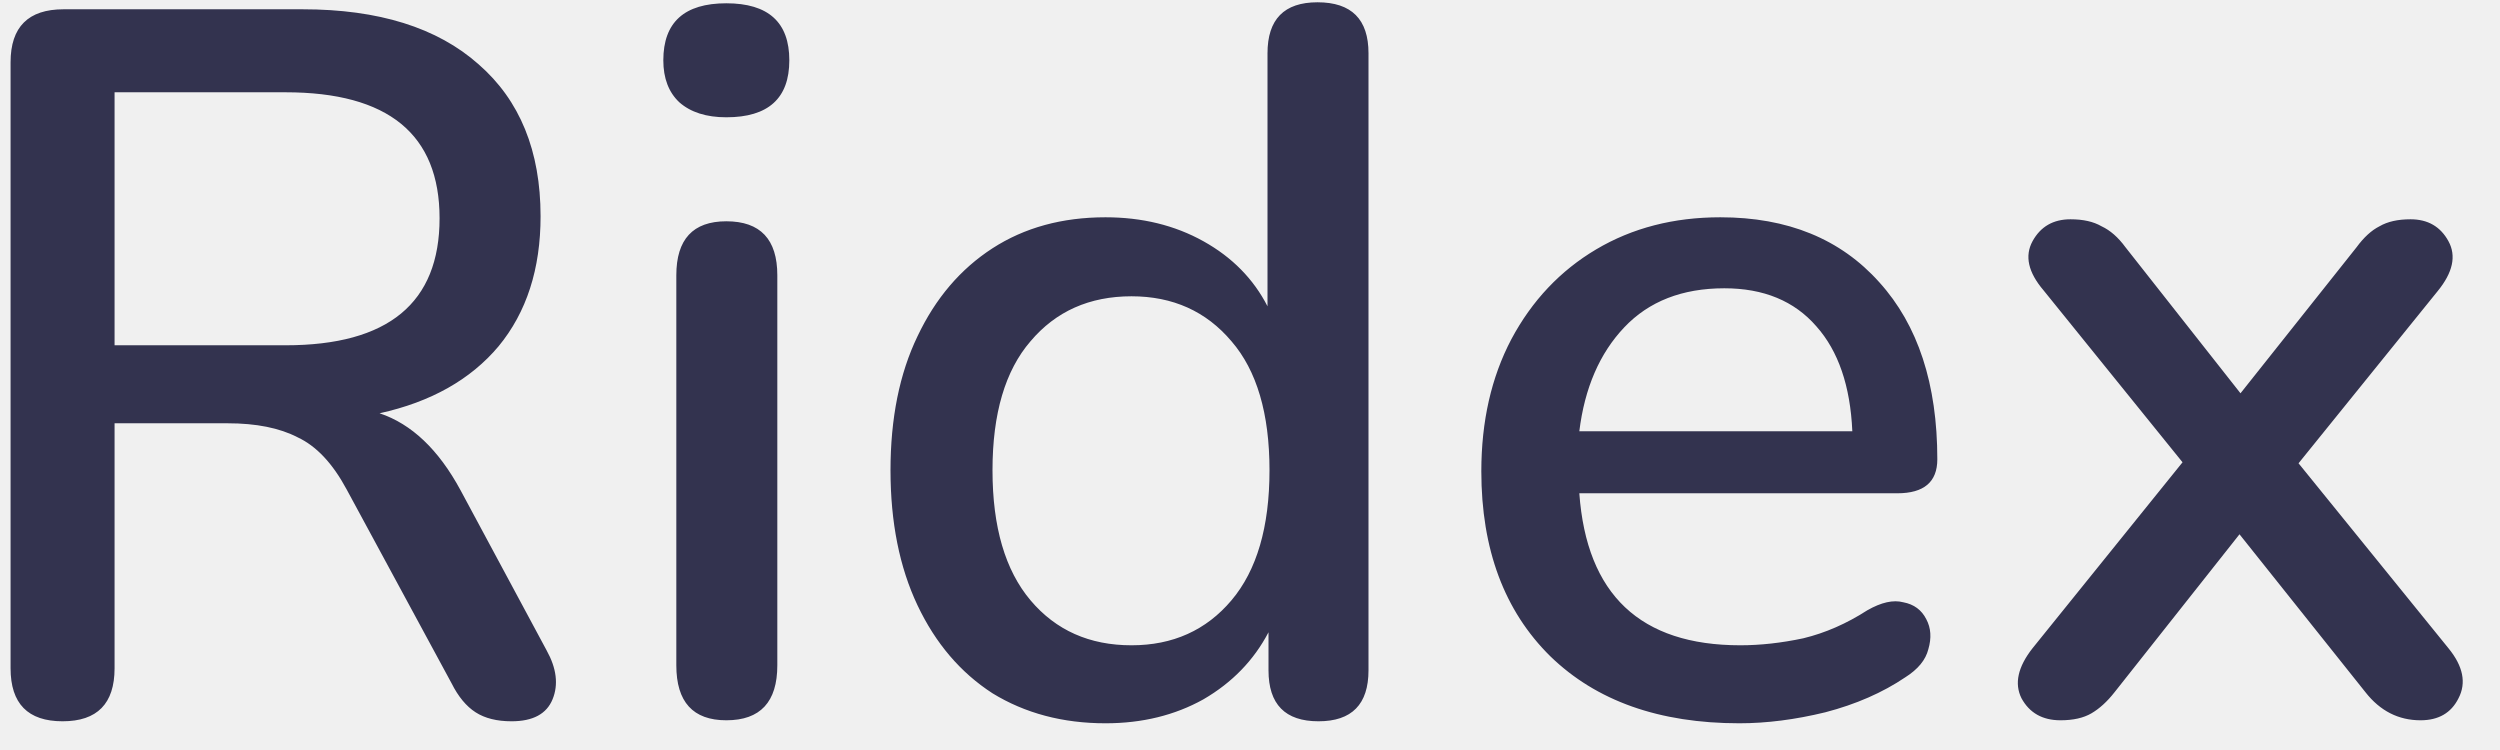
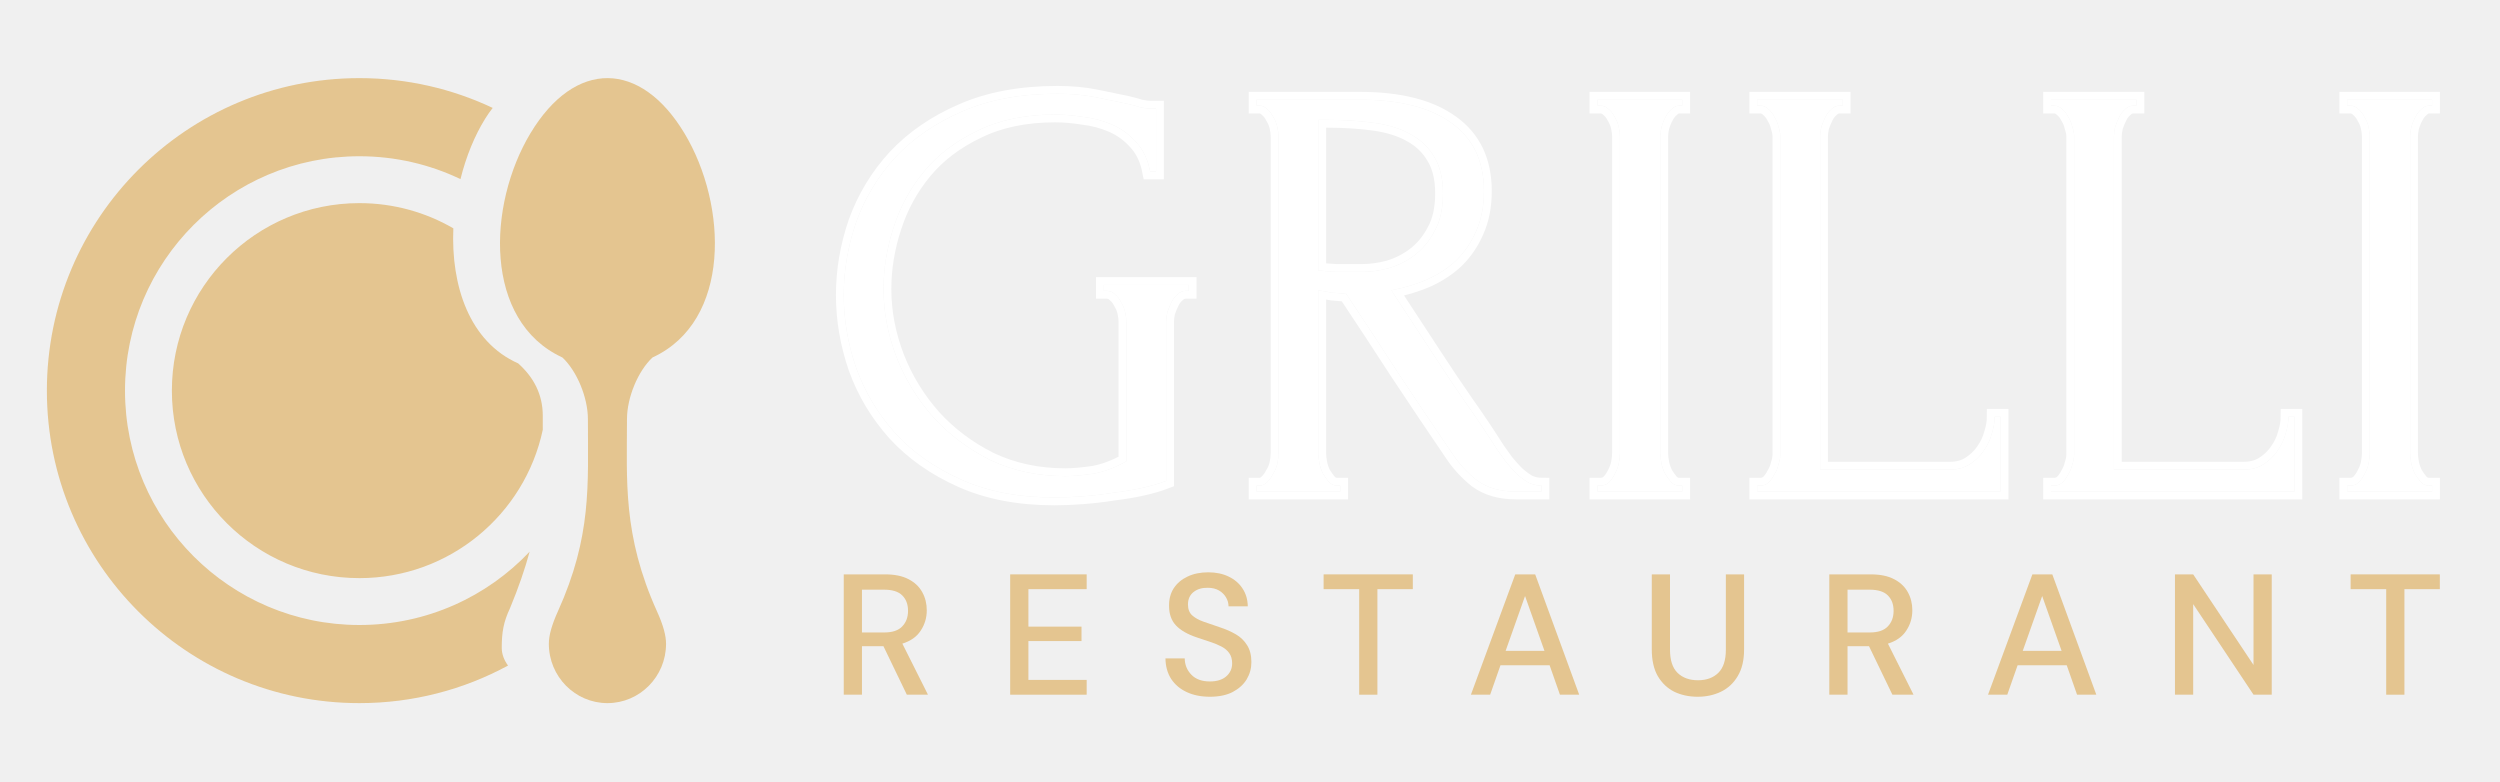
- <svg xmlns="http://www.w3.org/2000/svg" width="70" height="21" viewBox="0 0 70 21" fill="none">
-   <g clip-path="url(#clip0_1_2)">
-     <path d="M1.752 20.196C0.781 20.196 0.296 19.701 0.296 18.712V1.744C0.296 0.755 0.791 0.26 1.78 0.26H8.472C10.6 0.26 12.243 0.773 13.4 1.8C14.557 2.808 15.136 4.227 15.136 6.056C15.136 7.531 14.744 8.744 13.96 9.696C13.176 10.629 12.065 11.255 10.628 11.572C11.524 11.871 12.28 12.589 12.896 13.728L15.304 18.208C15.584 18.712 15.64 19.169 15.472 19.58C15.304 19.991 14.921 20.196 14.324 20.196C13.913 20.196 13.577 20.112 13.316 19.944C13.055 19.776 12.831 19.505 12.644 19.132L9.704 13.7C9.312 12.972 8.855 12.487 8.332 12.244C7.828 11.983 7.175 11.852 6.372 11.852H3.208V18.712C3.208 19.701 2.723 20.196 1.752 20.196ZM3.208 9.668H7.996C10.871 9.668 12.308 8.483 12.308 6.112C12.308 3.76 10.871 2.584 7.996 2.584H3.208V9.668ZM20.337 3.284C19.777 3.284 19.339 3.144 19.021 2.864C18.723 2.584 18.573 2.192 18.573 1.688C18.573 0.624 19.161 0.092 20.337 0.092C21.513 0.092 22.101 0.624 22.101 1.688C22.101 2.752 21.513 3.284 20.337 3.284ZM20.337 20.168C19.404 20.168 18.937 19.655 18.937 18.628V7.708C18.937 6.7 19.404 6.196 20.337 6.196C21.289 6.196 21.765 6.7 21.765 7.708V18.628C21.765 19.655 21.289 20.168 20.337 20.168ZM30.954 20.252C29.759 20.252 28.704 19.972 27.79 19.412C26.894 18.833 26.194 18.012 25.69 16.948C25.186 15.884 24.934 14.624 24.934 13.168C24.934 11.712 25.186 10.461 25.69 9.416C26.194 8.352 26.894 7.531 27.79 6.952C28.686 6.373 29.741 6.084 30.954 6.084C31.98 6.084 32.895 6.308 33.698 6.756C34.501 7.204 35.098 7.811 35.49 8.576V1.492C35.49 0.54 35.956 0.064 36.89 0.064C37.842 0.064 38.318 0.54 38.318 1.492V18.768C38.318 19.72 37.851 20.196 36.918 20.196C35.984 20.196 35.518 19.72 35.518 18.768V17.704C35.107 18.488 34.501 19.113 33.698 19.58C32.895 20.028 31.98 20.252 30.954 20.252ZM31.682 18.068C32.839 18.068 33.773 17.648 34.482 16.808C35.191 15.968 35.546 14.755 35.546 13.168C35.546 11.581 35.191 10.377 34.482 9.556C33.773 8.716 32.839 8.296 31.682 8.296C30.506 8.296 29.563 8.716 28.854 9.556C28.145 10.377 27.79 11.581 27.79 13.168C27.79 14.755 28.145 15.968 28.854 16.808C29.563 17.648 30.506 18.068 31.682 18.068ZM48.701 20.252C46.461 20.252 44.697 19.627 43.409 18.376C42.121 17.107 41.477 15.38 41.477 13.196C41.477 11.796 41.757 10.564 42.317 9.5C42.895 8.417 43.689 7.577 44.697 6.98C45.705 6.383 46.862 6.084 48.169 6.084C50.054 6.084 51.538 6.691 52.621 7.904C53.703 9.099 54.245 10.751 54.245 12.86C54.245 13.495 53.871 13.812 53.125 13.812H44.221C44.426 16.649 45.929 18.068 48.729 18.068C49.289 18.068 49.877 18.003 50.493 17.872C51.109 17.723 51.706 17.461 52.285 17.088C52.677 16.864 53.013 16.789 53.293 16.864C53.591 16.92 53.806 17.079 53.937 17.34C54.067 17.583 54.086 17.863 53.993 18.18C53.918 18.479 53.703 18.74 53.349 18.964C52.714 19.393 51.967 19.72 51.109 19.944C50.269 20.149 49.466 20.252 48.701 20.252ZM48.281 8.072C47.105 8.072 46.171 8.436 45.481 9.164C44.79 9.892 44.37 10.863 44.221 12.076H51.865C51.809 10.807 51.473 9.827 50.857 9.136C50.241 8.427 49.382 8.072 48.281 8.072ZM57.694 20.168C57.191 20.168 56.827 19.963 56.602 19.552C56.397 19.141 56.5 18.675 56.91 18.152L61.111 12.944L57.218 8.128C56.789 7.624 56.687 7.167 56.91 6.756C57.135 6.345 57.489 6.14 57.974 6.14C58.329 6.14 58.618 6.205 58.843 6.336C59.085 6.448 59.309 6.644 59.514 6.924L62.734 11.012L65.983 6.924C66.188 6.644 66.403 6.448 66.626 6.336C66.85 6.205 67.14 6.14 67.495 6.14C67.98 6.14 68.335 6.345 68.558 6.756C68.782 7.167 68.68 7.633 68.251 8.156L64.359 12.972L68.558 18.152C68.969 18.656 69.062 19.123 68.838 19.552C68.633 19.963 68.278 20.168 67.775 20.168C67.159 20.168 66.645 19.907 66.234 19.384L62.706 14.96L59.206 19.384C59.001 19.645 58.786 19.841 58.562 19.972C58.339 20.103 58.049 20.168 57.694 20.168Z" fill="#33334F" />
-   </g>
-   <defs>
-     <clipPath id="clip0_1_2">
-       <rect width="70" height="21" fill="white" />
-     </clipPath>
-   </defs>
+ <svg xmlns="http://www.w3.org/2000/svg" width="160" height="50" viewBox="0 0 160 50" fill="none">
+   <path d="M54 44.46V36.76H56.651C57.26 36.76 57.758 36.863 58.147 37.068C58.543 37.273 58.836 37.552 59.027 37.904C59.218 38.249 59.313 38.634 59.313 39.059C59.313 39.536 59.185 39.968 58.928 40.357C58.679 40.746 58.286 41.024 57.751 41.193L59.39 44.46H58.037L56.541 41.358H55.166V44.46H54ZM55.166 40.478H56.585C57.113 40.478 57.498 40.35 57.74 40.093C57.989 39.836 58.114 39.503 58.114 39.092C58.114 38.681 57.993 38.355 57.751 38.113C57.509 37.864 57.117 37.739 56.574 37.739H55.166V40.478Z" fill="#E4C590" />
+   <path d="M64.652 44.46V36.76H69.547V37.706H65.818V40.104H69.217V41.028H65.818V43.514H69.547V44.46H64.652Z" fill="#E4C590" />
+   <path d="M77.438 44.592C76.873 44.592 76.378 44.493 75.953 44.295C75.527 44.097 75.194 43.815 74.952 43.448C74.717 43.081 74.596 42.645 74.589 42.139H75.821C75.828 42.55 75.971 42.898 76.25 43.184C76.528 43.47 76.921 43.613 77.427 43.613C77.874 43.613 78.222 43.507 78.472 43.294C78.728 43.074 78.857 42.795 78.857 42.458C78.857 42.187 78.794 41.967 78.67 41.798C78.552 41.629 78.387 41.49 78.175 41.38C77.969 41.27 77.731 41.171 77.46 41.083C77.188 40.995 76.902 40.9 76.602 40.797C76.008 40.599 75.56 40.342 75.26 40.027C74.966 39.712 74.82 39.297 74.82 38.784C74.812 38.351 74.911 37.974 75.117 37.651C75.329 37.328 75.623 37.079 75.997 36.903C76.378 36.72 76.822 36.628 77.328 36.628C77.826 36.628 78.263 36.72 78.637 36.903C79.018 37.086 79.315 37.343 79.528 37.673C79.74 37.996 79.85 38.373 79.858 38.806H78.626C78.626 38.608 78.574 38.421 78.472 38.245C78.369 38.062 78.219 37.911 78.021 37.794C77.823 37.677 77.581 37.618 77.295 37.618C76.928 37.611 76.624 37.702 76.382 37.893C76.147 38.084 76.03 38.348 76.03 38.685C76.03 38.986 76.118 39.217 76.294 39.378C76.47 39.539 76.712 39.675 77.02 39.785C77.328 39.888 77.68 40.009 78.076 40.148C78.457 40.273 78.798 40.423 79.099 40.599C79.399 40.775 79.638 41.006 79.814 41.292C79.997 41.578 80.089 41.941 80.089 42.381C80.089 42.77 79.99 43.133 79.792 43.47C79.594 43.8 79.297 44.071 78.901 44.284C78.505 44.489 78.017 44.592 77.438 44.592Z" fill="#E4C590" />
+   <path d="M86.988 44.46V37.706H84.711V36.76H90.42V37.706H88.154V44.46H86.988Z" fill="#E4C590" />
+   <path d="M94.138 44.46L96.976 36.76H98.252L101.068 44.46H99.836L99.176 42.579H96.03L95.37 44.46H94.138ZM96.36 41.655H98.846L97.603 38.146L96.36 41.655Z" fill="#E4C590" />
+   <path d="M108.651 44.592C108.101 44.592 107.602 44.486 107.155 44.273C106.715 44.053 106.363 43.719 106.099 43.272C105.842 42.825 105.714 42.256 105.714 41.567V36.76H106.88V41.578C106.88 42.253 107.041 42.748 107.364 43.063C107.686 43.378 108.123 43.536 108.673 43.536C109.215 43.536 109.648 43.378 109.971 43.063C110.293 42.748 110.455 42.253 110.455 41.578V36.76H111.621V41.567C111.621 42.256 111.485 42.825 111.214 43.272C110.95 43.719 110.59 44.053 110.136 44.273C109.688 44.486 109.193 44.592 108.651 44.592Z" fill="#E4C590" />
+   <path d="M117.076 44.46V36.76H119.727C120.336 36.76 120.835 36.863 121.223 37.068C121.619 37.273 121.913 37.552 122.103 37.904C122.294 38.249 122.389 38.634 122.389 39.059C122.389 39.536 122.261 39.968 122.004 40.357C121.755 40.746 121.363 41.024 120.827 41.193L122.466 44.46H121.113L119.617 41.358H118.242V44.46H117.076ZM118.242 40.478H119.661C120.189 40.478 120.574 40.35 120.816 40.093C121.066 39.836 121.19 39.503 121.19 39.092C121.19 38.681 121.069 38.355 120.827 38.113C120.585 37.864 120.193 37.739 119.65 37.739H118.242V40.478Z" fill="#E4C590" />
+   <path d="M127.234 44.46L130.072 36.76H131.348L134.164 44.46H132.932L132.272 42.579H129.126L128.466 44.46H127.234ZM129.456 41.655H131.942L130.699 38.146L129.456 41.655Z" fill="#E4C590" />
+   <path d="M139.198 44.46V36.76H140.364L144.225 42.557V36.76H145.391V44.46H144.225L140.364 38.663V44.46H139.198Z" fill="#E4C590" />
+   <path d="M152.717 44.46V37.706H150.44V36.76H156.149V37.706H153.883V44.46H152.717Z" fill="#E4C590" />
+   <mask id="path-2-outside-1_29_6" maskUnits="userSpaceOnUse" x="53" y="5" width="104" height="28" fill="black">
+     <rect fill="white" x="53" y="5" width="104" height="28" />
+     <path d="M70.644 18.236H76.078V18.616H75.888C75.685 18.616 75.508 18.692 75.356 18.844C75.204 18.971 75.077 19.135 74.976 19.338C74.875 19.541 74.786 19.756 74.71 19.984C74.659 20.212 74.634 20.415 74.634 20.592V30.776C74.178 30.953 73.659 31.105 73.076 31.232C72.493 31.359 71.885 31.46 71.252 31.536C70.619 31.637 69.973 31.713 69.314 31.764C68.655 31.815 68.047 31.84 67.49 31.84C65.21 31.84 63.221 31.46 61.524 30.7C59.827 29.94 58.421 28.952 57.306 27.736C56.191 26.495 55.355 25.101 54.798 23.556C54.266 22.011 54 20.453 54 18.882C54 17.311 54.266 15.753 54.798 14.208C55.355 12.663 56.191 11.282 57.306 10.066C58.446 8.85 59.865 7.875 61.562 7.14C63.285 6.38 65.324 6 67.68 6C68.567 6 69.39 6.076 70.15 6.228C70.91 6.38 71.581 6.519 72.164 6.646C72.493 6.722 72.772 6.798 73 6.874C73.253 6.925 73.469 6.95 73.646 6.95H73.988V10.978H73.608C73.456 10.193 73.152 9.559 72.696 9.078C72.265 8.597 71.759 8.229 71.176 7.976C70.593 7.723 69.973 7.558 69.314 7.482C68.681 7.381 68.085 7.33 67.528 7.33C65.628 7.33 63.981 7.672 62.588 8.356C61.195 9.015 60.055 9.876 59.168 10.94C58.281 12.004 57.623 13.207 57.192 14.55C56.761 15.867 56.546 17.185 56.546 18.502C56.546 19.971 56.825 21.428 57.382 22.872C57.939 24.291 58.725 25.57 59.738 26.71C60.751 27.825 61.967 28.737 63.386 29.446C64.83 30.13 66.426 30.472 68.174 30.472C68.655 30.472 69.251 30.421 69.96 30.32C70.669 30.193 71.379 29.927 72.088 29.522V20.592C72.088 20.415 72.063 20.212 72.012 19.984C71.961 19.756 71.873 19.541 71.746 19.338C71.645 19.135 71.518 18.971 71.366 18.844C71.214 18.692 71.037 18.616 70.834 18.616H70.644V18.236Z" />
+     <path d="M85.587 31.08H85.777V31.46H80.419V31.08H80.609C80.786 31.08 80.951 31.004 81.103 30.852C81.255 30.7 81.381 30.523 81.483 30.32C81.609 30.117 81.698 29.902 81.749 29.674C81.799 29.421 81.825 29.193 81.825 28.99V8.736C81.825 8.559 81.799 8.356 81.749 8.128C81.698 7.9 81.609 7.685 81.483 7.482C81.381 7.279 81.255 7.115 81.103 6.988C80.951 6.836 80.786 6.76 80.609 6.76H80.419V6.38H87.031C89.564 6.38 91.515 6.874 92.883 7.862C94.276 8.85 94.973 10.307 94.973 12.232C94.973 13.195 94.808 14.043 94.479 14.778C94.175 15.487 93.757 16.108 93.225 16.64C92.693 17.147 92.059 17.565 91.325 17.894C90.615 18.198 89.855 18.426 89.045 18.578L91.781 22.758C92.439 23.771 93.111 24.772 93.795 25.76C94.479 26.723 95.15 27.723 95.809 28.762C95.986 29.015 96.176 29.281 96.379 29.56C96.607 29.839 96.835 30.092 97.063 30.32C97.316 30.548 97.569 30.738 97.823 30.89C98.101 31.017 98.38 31.08 98.659 31.08V31.46H97.025C96.011 31.46 95.175 31.219 94.517 30.738C93.883 30.231 93.351 29.649 92.921 28.99C91.781 27.318 90.641 25.621 89.501 23.898C88.386 22.175 87.271 20.478 86.157 18.806C85.878 18.781 85.574 18.755 85.245 18.73C84.941 18.679 84.649 18.629 84.371 18.578V28.99C84.371 29.193 84.396 29.421 84.447 29.674C84.497 29.902 84.573 30.117 84.675 30.32C84.801 30.523 84.928 30.7 85.055 30.852C85.207 31.004 85.384 31.08 85.587 31.08ZM84.371 7.672V17.324H84.561C84.763 17.349 85.08 17.375 85.511 17.4C85.967 17.4 86.524 17.4 87.183 17.4C87.715 17.4 88.272 17.324 88.855 17.172C89.463 16.995 90.02 16.716 90.527 16.336C91.059 15.931 91.489 15.411 91.819 14.778C92.173 14.145 92.351 13.347 92.351 12.384C92.351 11.421 92.161 10.636 91.781 10.028C91.426 9.42 90.919 8.939 90.261 8.584C89.627 8.229 88.855 7.989 87.943 7.862C87.031 7.735 86.03 7.672 84.941 7.672H84.371Z" />
+     <path d="M102.232 6.38H107.666V6.76H107.476C107.299 6.76 107.134 6.836 106.982 6.988C106.83 7.115 106.703 7.279 106.602 7.482C106.501 7.659 106.412 7.875 106.336 8.128C106.285 8.356 106.26 8.559 106.26 8.736V28.99C106.26 29.193 106.285 29.421 106.336 29.674C106.387 29.902 106.463 30.117 106.564 30.32C106.691 30.523 106.817 30.7 106.944 30.852C107.096 31.004 107.273 31.08 107.476 31.08H107.666V31.46H102.232V31.08H102.422C102.625 31.08 102.802 31.017 102.954 30.89C103.106 30.738 103.233 30.561 103.334 30.358C103.461 30.13 103.549 29.902 103.6 29.674C103.651 29.421 103.676 29.193 103.676 28.99V8.736C103.676 8.559 103.651 8.356 103.6 8.128C103.549 7.9 103.461 7.685 103.334 7.482C103.233 7.279 103.106 7.115 102.954 6.988C102.802 6.836 102.625 6.76 102.422 6.76H102.232V6.38Z" />
+     <path d="M112.46 31.08H112.65C112.853 31.08 113.03 31.017 113.182 30.89C113.334 30.738 113.461 30.561 113.562 30.358C113.689 30.155 113.778 29.94 113.828 29.712C113.904 29.484 113.942 29.269 113.942 29.066V8.736C113.942 8.559 113.904 8.356 113.828 8.128C113.778 7.9 113.689 7.685 113.562 7.482C113.461 7.279 113.334 7.115 113.182 6.988C113.03 6.836 112.853 6.76 112.65 6.76H112.46V6.38H117.932V6.76H117.742C117.54 6.76 117.362 6.836 117.21 6.988C117.058 7.115 116.932 7.279 116.83 7.482C116.729 7.685 116.64 7.9 116.564 8.128C116.514 8.356 116.488 8.559 116.488 8.736V30.054H124.81C125.292 30.054 125.71 29.94 126.064 29.712C126.419 29.484 126.71 29.205 126.938 28.876C127.192 28.521 127.369 28.154 127.47 27.774C127.597 27.369 127.66 27.001 127.66 26.672H128.04V31.46H112.46V31.08Z" />
+     <path d="M131.264 31.08H131.454C131.657 31.08 131.834 31.017 131.986 30.89C132.138 30.738 132.265 30.561 132.366 30.358C132.493 30.155 132.582 29.94 132.632 29.712C132.708 29.484 132.746 29.269 132.746 29.066V8.736C132.746 8.559 132.708 8.356 132.632 8.128C132.582 7.9 132.493 7.685 132.366 7.482C132.265 7.279 132.138 7.115 131.986 6.988C131.834 6.836 131.657 6.76 131.454 6.76H131.264V6.38H136.736V6.76H136.546C136.344 6.76 136.166 6.836 136.014 6.988C135.862 7.115 135.736 7.279 135.634 7.482C135.533 7.685 135.444 7.9 135.368 8.128C135.318 8.356 135.292 8.559 135.292 8.736V30.054H143.614C144.096 30.054 144.514 29.94 144.868 29.712C145.223 29.484 145.514 29.205 145.742 28.876C145.996 28.521 146.173 28.154 146.274 27.774C146.401 27.369 146.464 27.001 146.464 26.672H146.844V31.46H131.264V31.08Z" />
+     <path d="M150.22 6.38H155.654V6.76H155.464C155.287 6.76 155.122 6.836 154.97 6.988C154.818 7.115 154.692 7.279 154.59 7.482C154.489 7.659 154.4 7.875 154.324 8.128C154.274 8.356 154.248 8.559 154.248 8.736V28.99C154.248 29.193 154.274 29.421 154.324 29.674C154.375 29.902 154.451 30.117 154.552 30.32C154.679 30.523 154.806 30.7 154.932 30.852C155.084 31.004 155.262 31.08 155.464 31.08H155.654V31.46H150.22V31.08H150.41C150.613 31.08 150.79 31.017 150.942 30.89C151.094 30.738 151.221 30.561 151.322 30.358C151.449 30.13 151.538 29.902 151.588 29.674C151.639 29.421 151.664 29.193 151.664 28.99V8.736C151.664 8.559 151.639 8.356 151.588 8.128C151.538 7.9 151.449 7.685 151.322 7.482C151.221 7.279 151.094 7.115 150.942 6.988C150.79 6.836 150.613 6.76 150.41 6.76H150.22V6.38Z" />
+   </mask>
+   <path d="M70.644 18.236H76.078V18.616H75.888C75.685 18.616 75.508 18.692 75.356 18.844C75.204 18.971 75.077 19.135 74.976 19.338C74.875 19.541 74.786 19.756 74.71 19.984C74.659 20.212 74.634 20.415 74.634 20.592V30.776C74.178 30.953 73.659 31.105 73.076 31.232C72.493 31.359 71.885 31.46 71.252 31.536C70.619 31.637 69.973 31.713 69.314 31.764C68.655 31.815 68.047 31.84 67.49 31.84C65.21 31.84 63.221 31.46 61.524 30.7C59.827 29.94 58.421 28.952 57.306 27.736C56.191 26.495 55.355 25.101 54.798 23.556C54.266 22.011 54 20.453 54 18.882C54 17.311 54.266 15.753 54.798 14.208C55.355 12.663 56.191 11.282 57.306 10.066C58.446 8.85 59.865 7.875 61.562 7.14C63.285 6.38 65.324 6 67.68 6C68.567 6 69.39 6.076 70.15 6.228C70.91 6.38 71.581 6.519 72.164 6.646C72.493 6.722 72.772 6.798 73 6.874C73.253 6.925 73.469 6.95 73.646 6.95H73.988V10.978H73.608C73.456 10.193 73.152 9.559 72.696 9.078C72.265 8.597 71.759 8.229 71.176 7.976C70.593 7.723 69.973 7.558 69.314 7.482C68.681 7.381 68.085 7.33 67.528 7.33C65.628 7.33 63.981 7.672 62.588 8.356C61.195 9.015 60.055 9.876 59.168 10.94C58.281 12.004 57.623 13.207 57.192 14.55C56.761 15.867 56.546 17.185 56.546 18.502C56.546 19.971 56.825 21.428 57.382 22.872C57.939 24.291 58.725 25.57 59.738 26.71C60.751 27.825 61.967 28.737 63.386 29.446C64.83 30.13 66.426 30.472 68.174 30.472C68.655 30.472 69.251 30.421 69.96 30.32C70.669 30.193 71.379 29.927 72.088 29.522V20.592C72.088 20.415 72.063 20.212 72.012 19.984C71.961 19.756 71.873 19.541 71.746 19.338C71.645 19.135 71.518 18.971 71.366 18.844C71.214 18.692 71.037 18.616 70.834 18.616H70.644V18.236Z" fill="white" />
+   <path d="M85.587 31.08H85.777V31.46H80.419V31.08H80.609C80.786 31.08 80.951 31.004 81.103 30.852C81.255 30.7 81.381 30.523 81.483 30.32C81.609 30.117 81.698 29.902 81.749 29.674C81.799 29.421 81.825 29.193 81.825 28.99V8.736C81.825 8.559 81.799 8.356 81.749 8.128C81.698 7.9 81.609 7.685 81.483 7.482C81.381 7.279 81.255 7.115 81.103 6.988C80.951 6.836 80.786 6.76 80.609 6.76H80.419V6.38H87.031C89.564 6.38 91.515 6.874 92.883 7.862C94.276 8.85 94.973 10.307 94.973 12.232C94.973 13.195 94.808 14.043 94.479 14.778C94.175 15.487 93.757 16.108 93.225 16.64C92.693 17.147 92.059 17.565 91.325 17.894C90.615 18.198 89.855 18.426 89.045 18.578L91.781 22.758C92.439 23.771 93.111 24.772 93.795 25.76C94.479 26.723 95.15 27.723 95.809 28.762C95.986 29.015 96.176 29.281 96.379 29.56C96.607 29.839 96.835 30.092 97.063 30.32C97.316 30.548 97.569 30.738 97.823 30.89C98.101 31.017 98.38 31.08 98.659 31.08V31.46H97.025C96.011 31.46 95.175 31.219 94.517 30.738C93.883 30.231 93.351 29.649 92.921 28.99C91.781 27.318 90.641 25.621 89.501 23.898C88.386 22.175 87.271 20.478 86.157 18.806C85.878 18.781 85.574 18.755 85.245 18.73C84.941 18.679 84.649 18.629 84.371 18.578V28.99C84.371 29.193 84.396 29.421 84.447 29.674C84.497 29.902 84.573 30.117 84.675 30.32C84.801 30.523 84.928 30.7 85.055 30.852C85.207 31.004 85.384 31.08 85.587 31.08ZM84.371 7.672V17.324H84.561C84.763 17.349 85.08 17.375 85.511 17.4C85.967 17.4 86.524 17.4 87.183 17.4C87.715 17.4 88.272 17.324 88.855 17.172C89.463 16.995 90.02 16.716 90.527 16.336C91.059 15.931 91.489 15.411 91.819 14.778C92.173 14.145 92.351 13.347 92.351 12.384C92.351 11.421 92.161 10.636 91.781 10.028C91.426 9.42 90.919 8.939 90.261 8.584C89.627 8.229 88.855 7.989 87.943 7.862C87.031 7.735 86.03 7.672 84.941 7.672H84.371Z" fill="white" />
+   <path d="M102.232 6.38H107.666V6.76H107.476C107.299 6.76 107.134 6.836 106.982 6.988C106.83 7.115 106.703 7.279 106.602 7.482C106.501 7.659 106.412 7.875 106.336 8.128C106.285 8.356 106.26 8.559 106.26 8.736V28.99C106.26 29.193 106.285 29.421 106.336 29.674C106.387 29.902 106.463 30.117 106.564 30.32C106.691 30.523 106.817 30.7 106.944 30.852C107.096 31.004 107.273 31.08 107.476 31.08H107.666V31.46H102.232V31.08H102.422C102.625 31.08 102.802 31.017 102.954 30.89C103.106 30.738 103.233 30.561 103.334 30.358C103.461 30.13 103.549 29.902 103.6 29.674C103.651 29.421 103.676 29.193 103.676 28.99V8.736C103.676 8.559 103.651 8.356 103.6 8.128C103.549 7.9 103.461 7.685 103.334 7.482C103.233 7.279 103.106 7.115 102.954 6.988C102.802 6.836 102.625 6.76 102.422 6.76H102.232V6.38Z" fill="white" />
+   <path d="M112.46 31.08H112.65C112.853 31.08 113.03 31.017 113.182 30.89C113.334 30.738 113.461 30.561 113.562 30.358C113.689 30.155 113.778 29.94 113.828 29.712C113.904 29.484 113.942 29.269 113.942 29.066V8.736C113.942 8.559 113.904 8.356 113.828 8.128C113.778 7.9 113.689 7.685 113.562 7.482C113.461 7.279 113.334 7.115 113.182 6.988C113.03 6.836 112.853 6.76 112.65 6.76H112.46V6.38H117.932V6.76H117.742C117.54 6.76 117.362 6.836 117.21 6.988C117.058 7.115 116.932 7.279 116.83 7.482C116.729 7.685 116.64 7.9 116.564 8.128C116.514 8.356 116.488 8.559 116.488 8.736V30.054H124.81C125.292 30.054 125.71 29.94 126.064 29.712C126.419 29.484 126.71 29.205 126.938 28.876C127.192 28.521 127.369 28.154 127.47 27.774C127.597 27.369 127.66 27.001 127.66 26.672H128.04V31.46H112.46V31.08Z" fill="white" />
+   <path d="M131.264 31.08H131.454C131.657 31.08 131.834 31.017 131.986 30.89C132.138 30.738 132.265 30.561 132.366 30.358C132.493 30.155 132.582 29.94 132.632 29.712C132.708 29.484 132.746 29.269 132.746 29.066V8.736C132.746 8.559 132.708 8.356 132.632 8.128C132.582 7.9 132.493 7.685 132.366 7.482C132.265 7.279 132.138 7.115 131.986 6.988C131.834 6.836 131.657 6.76 131.454 6.76H131.264V6.38H136.736V6.76H136.546C136.344 6.76 136.166 6.836 136.014 6.988C135.862 7.115 135.736 7.279 135.634 7.482C135.533 7.685 135.444 7.9 135.368 8.128C135.318 8.356 135.292 8.559 135.292 8.736V30.054H143.614C144.096 30.054 144.514 29.94 144.868 29.712C145.223 29.484 145.514 29.205 145.742 28.876C145.996 28.521 146.173 28.154 146.274 27.774C146.401 27.369 146.464 27.001 146.464 26.672H146.844V31.46H131.264V31.08Z" fill="white" />
+   <path d="M150.22 6.38H155.654V6.76H155.464C155.287 6.76 155.122 6.836 154.97 6.988C154.818 7.115 154.692 7.279 154.59 7.482C154.489 7.659 154.4 7.875 154.324 8.128C154.274 8.356 154.248 8.559 154.248 8.736V28.99C154.248 29.193 154.274 29.421 154.324 29.674C154.375 29.902 154.451 30.117 154.552 30.32C154.679 30.523 154.806 30.7 154.932 30.852C155.084 31.004 155.262 31.08 155.464 31.08H155.654V31.46H150.22V31.08H150.41C150.613 31.08 150.79 31.017 150.942 30.89C151.094 30.738 151.221 30.561 151.322 30.358C151.449 30.13 151.538 29.902 151.588 29.674C151.639 29.421 151.664 29.193 151.664 28.99V8.736C151.664 8.559 151.639 8.356 151.588 8.128C151.538 7.9 151.449 7.685 151.322 7.482C151.221 7.279 151.094 7.115 150.942 6.988C150.79 6.836 150.613 6.76 150.41 6.76H150.22V6.38Z" fill="white" />
+   <path d="M70.644 18.236H76.078V18.616H75.888C75.685 18.616 75.508 18.692 75.356 18.844C75.204 18.971 75.077 19.135 74.976 19.338C74.875 19.541 74.786 19.756 74.71 19.984C74.659 20.212 74.634 20.415 74.634 20.592V30.776C74.178 30.953 73.659 31.105 73.076 31.232C72.493 31.359 71.885 31.46 71.252 31.536C70.619 31.637 69.973 31.713 69.314 31.764C68.655 31.815 68.047 31.84 67.49 31.84C65.21 31.84 63.221 31.46 61.524 30.7C59.827 29.94 58.421 28.952 57.306 27.736C56.191 26.495 55.355 25.101 54.798 23.556C54.266 22.011 54 20.453 54 18.882C54 17.311 54.266 15.753 54.798 14.208C55.355 12.663 56.191 11.282 57.306 10.066C58.446 8.85 59.865 7.875 61.562 7.14C63.285 6.38 65.324 6 67.68 6C68.567 6 69.39 6.076 70.15 6.228C70.91 6.38 71.581 6.519 72.164 6.646C72.493 6.722 72.772 6.798 73 6.874C73.253 6.925 73.469 6.95 73.646 6.95H73.988V10.978H73.608C73.456 10.193 73.152 9.559 72.696 9.078C72.265 8.597 71.759 8.229 71.176 7.976C70.593 7.723 69.973 7.558 69.314 7.482C68.681 7.381 68.085 7.33 67.528 7.33C65.628 7.33 63.981 7.672 62.588 8.356C61.195 9.015 60.055 9.876 59.168 10.94C58.281 12.004 57.623 13.207 57.192 14.55C56.761 15.867 56.546 17.185 56.546 18.502C56.546 19.971 56.825 21.428 57.382 22.872C57.939 24.291 58.725 25.57 59.738 26.71C60.751 27.825 61.967 28.737 63.386 29.446C64.83 30.13 66.426 30.472 68.174 30.472C68.655 30.472 69.251 30.421 69.96 30.32C70.669 30.193 71.379 29.927 72.088 29.522V20.592C72.088 20.415 72.063 20.212 72.012 19.984C71.961 19.756 71.873 19.541 71.746 19.338C71.645 19.135 71.518 18.971 71.366 18.844C71.214 18.692 71.037 18.616 70.834 18.616H70.644V18.236Z" stroke="white" mask="url(#path-2-outside-1_29_6)" />
+   <path d="M85.587 31.08H85.777V31.46H80.419V31.08H80.609C80.786 31.08 80.951 31.004 81.103 30.852C81.255 30.7 81.381 30.523 81.483 30.32C81.609 30.117 81.698 29.902 81.749 29.674C81.799 29.421 81.825 29.193 81.825 28.99V8.736C81.825 8.559 81.799 8.356 81.749 8.128C81.698 7.9 81.609 7.685 81.483 7.482C81.381 7.279 81.255 7.115 81.103 6.988C80.951 6.836 80.786 6.76 80.609 6.76H80.419V6.38H87.031C89.564 6.38 91.515 6.874 92.883 7.862C94.276 8.85 94.973 10.307 94.973 12.232C94.973 13.195 94.808 14.043 94.479 14.778C94.175 15.487 93.757 16.108 93.225 16.64C92.693 17.147 92.059 17.565 91.325 17.894C90.615 18.198 89.855 18.426 89.045 18.578L91.781 22.758C92.439 23.771 93.111 24.772 93.795 25.76C94.479 26.723 95.15 27.723 95.809 28.762C95.986 29.015 96.176 29.281 96.379 29.56C96.607 29.839 96.835 30.092 97.063 30.32C97.316 30.548 97.569 30.738 97.823 30.89C98.101 31.017 98.38 31.08 98.659 31.08V31.46H97.025C96.011 31.46 95.175 31.219 94.517 30.738C93.883 30.231 93.351 29.649 92.921 28.99C91.781 27.318 90.641 25.621 89.501 23.898C88.386 22.175 87.271 20.478 86.157 18.806C85.878 18.781 85.574 18.755 85.245 18.73C84.941 18.679 84.649 18.629 84.371 18.578V28.99C84.371 29.193 84.396 29.421 84.447 29.674C84.497 29.902 84.573 30.117 84.675 30.32C84.801 30.523 84.928 30.7 85.055 30.852C85.207 31.004 85.384 31.08 85.587 31.08ZM84.371 7.672V17.324H84.561C84.763 17.349 85.08 17.375 85.511 17.4C85.967 17.4 86.524 17.4 87.183 17.4C87.715 17.4 88.272 17.324 88.855 17.172C89.463 16.995 90.02 16.716 90.527 16.336C91.059 15.931 91.489 15.411 91.819 14.778C92.173 14.145 92.351 13.347 92.351 12.384C92.351 11.421 92.161 10.636 91.781 10.028C91.426 9.42 90.919 8.939 90.261 8.584C89.627 8.229 88.855 7.989 87.943 7.862C87.031 7.735 86.03 7.672 84.941 7.672H84.371Z" stroke="white" mask="url(#path-2-outside-1_29_6)" />
+   <path d="M102.232 6.38H107.666V6.76H107.476C107.299 6.76 107.134 6.836 106.982 6.988C106.83 7.115 106.703 7.279 106.602 7.482C106.501 7.659 106.412 7.875 106.336 8.128C106.285 8.356 106.26 8.559 106.26 8.736V28.99C106.26 29.193 106.285 29.421 106.336 29.674C106.387 29.902 106.463 30.117 106.564 30.32C106.691 30.523 106.817 30.7 106.944 30.852C107.096 31.004 107.273 31.08 107.476 31.08H107.666V31.46H102.232V31.08H102.422C102.625 31.08 102.802 31.017 102.954 30.89C103.106 30.738 103.233 30.561 103.334 30.358C103.461 30.13 103.549 29.902 103.6 29.674C103.651 29.421 103.676 29.193 103.676 28.99V8.736C103.676 8.559 103.651 8.356 103.6 8.128C103.549 7.9 103.461 7.685 103.334 7.482C103.233 7.279 103.106 7.115 102.954 6.988C102.802 6.836 102.625 6.76 102.422 6.76H102.232V6.38Z" stroke="white" mask="url(#path-2-outside-1_29_6)" />
+   <path d="M112.46 31.08H112.65C112.853 31.08 113.03 31.017 113.182 30.89C113.334 30.738 113.461 30.561 113.562 30.358C113.689 30.155 113.778 29.94 113.828 29.712C113.904 29.484 113.942 29.269 113.942 29.066V8.736C113.942 8.559 113.904 8.356 113.828 8.128C113.778 7.9 113.689 7.685 113.562 7.482C113.461 7.279 113.334 7.115 113.182 6.988C113.03 6.836 112.853 6.76 112.65 6.76H112.46V6.38H117.932V6.76H117.742C117.54 6.76 117.362 6.836 117.21 6.988C117.058 7.115 116.932 7.279 116.83 7.482C116.729 7.685 116.64 7.9 116.564 8.128C116.514 8.356 116.488 8.559 116.488 8.736V30.054H124.81C125.292 30.054 125.71 29.94 126.064 29.712C126.419 29.484 126.71 29.205 126.938 28.876C127.192 28.521 127.369 28.154 127.47 27.774C127.597 27.369 127.66 27.001 127.66 26.672H128.04V31.46H112.46V31.08Z" stroke="white" mask="url(#path-2-outside-1_29_6)" />
+   <path d="M131.264 31.08H131.454C131.657 31.08 131.834 31.017 131.986 30.89C132.138 30.738 132.265 30.561 132.366 30.358C132.493 30.155 132.582 29.94 132.632 29.712C132.708 29.484 132.746 29.269 132.746 29.066V8.736C132.746 8.559 132.708 8.356 132.632 8.128C132.582 7.9 132.493 7.685 132.366 7.482C132.265 7.279 132.138 7.115 131.986 6.988C131.834 6.836 131.657 6.76 131.454 6.76H131.264V6.38H136.736V6.76H136.546C136.344 6.76 136.166 6.836 136.014 6.988C135.862 7.115 135.736 7.279 135.634 7.482C135.533 7.685 135.444 7.9 135.368 8.128C135.318 8.356 135.292 8.559 135.292 8.736V30.054H143.614C144.096 30.054 144.514 29.94 144.868 29.712C145.223 29.484 145.514 29.205 145.742 28.876C145.996 28.521 146.173 28.154 146.274 27.774C146.401 27.369 146.464 27.001 146.464 26.672H146.844V31.46H131.264V31.08Z" stroke="white" mask="url(#path-2-outside-1_29_6)" />
+   <path d="M150.22 6.38H155.654V6.76H155.464C155.287 6.76 155.122 6.836 154.97 6.988C154.818 7.115 154.692 7.279 154.59 7.482C154.489 7.659 154.4 7.875 154.324 8.128C154.274 8.356 154.248 8.559 154.248 8.736V28.99C154.248 29.193 154.274 29.421 154.324 29.674C154.375 29.902 154.451 30.117 154.552 30.32C154.679 30.523 154.806 30.7 154.932 30.852C155.084 31.004 155.262 31.08 155.464 31.08H155.654V31.46H150.22V31.08H150.41C150.613 31.08 150.79 31.017 150.942 30.89C151.094 30.738 151.221 30.561 151.322 30.358C151.449 30.13 151.538 29.902 151.588 29.674C151.639 29.421 151.664 29.193 151.664 28.99V8.736C151.664 8.559 151.639 8.356 151.588 8.128C151.538 7.9 151.449 7.685 151.322 7.482C151.221 7.279 151.094 7.115 150.942 6.988C150.79 6.836 150.613 6.76 150.41 6.76H150.22V6.38Z" stroke="white" mask="url(#path-2-outside-1_29_6)" />
+   <path fill-rule="evenodd" clip-rule="evenodd" d="M32.513 42.597C29.684 44.13 26.444 45 23 45C11.954 45 3 36.046 3 25C3 13.954 11.954 5 23 5C26.052 5 28.945 5.684 31.533 6.906C31.366 7.119 31.209 7.343 31.062 7.579C30.37 8.69 29.825 10.032 29.47 11.463C27.511 10.525 25.317 10 23 10C14.716 10 8 16.716 8 25C8 33.284 14.716 40 23 40C27.291 40 31.162 38.198 33.896 35.309C33.596 36.415 33.189 37.603 32.637 38.932C32.226 39.809 32.112 40.449 32.112 41.46C32.112 41.866 32.26 42.247 32.513 42.597ZM29.014 14.613C28.857 18.276 30.031 21.866 33.163 23.256C34.135 24.128 34.738 25.212 34.738 26.62C34.738 26.922 34.738 27.219 34.737 27.51C33.583 32.932 28.767 37 23 37C16.373 37 11 31.627 11 25C11 18.373 16.373 13 23 13C25.191 13 27.246 13.587 29.014 14.613Z" fill="#E4C590" />
+   <path d="M41.761 22.878C46.798 20.558 46.578 13.151 43.81 8.539C41 3.854 36.794 3.786 33.943 8.539C31.19 13.126 30.936 20.549 35.992 22.878C36.918 23.741 37.626 25.435 37.626 26.827C37.626 31.016 37.884 34.309 35.7 39.139C35.309 40.007 35.126 40.663 35.126 41.206C35.126 43.298 36.808 45 38.877 45C40.945 45 42.627 43.298 42.627 41.206C42.627 40.663 42.444 40.007 42.053 39.139C39.839 34.242 40.127 30.722 40.127 26.827C40.127 25.435 40.835 23.741 41.761 22.878Z" fill="#E4C590" />
</svg>
